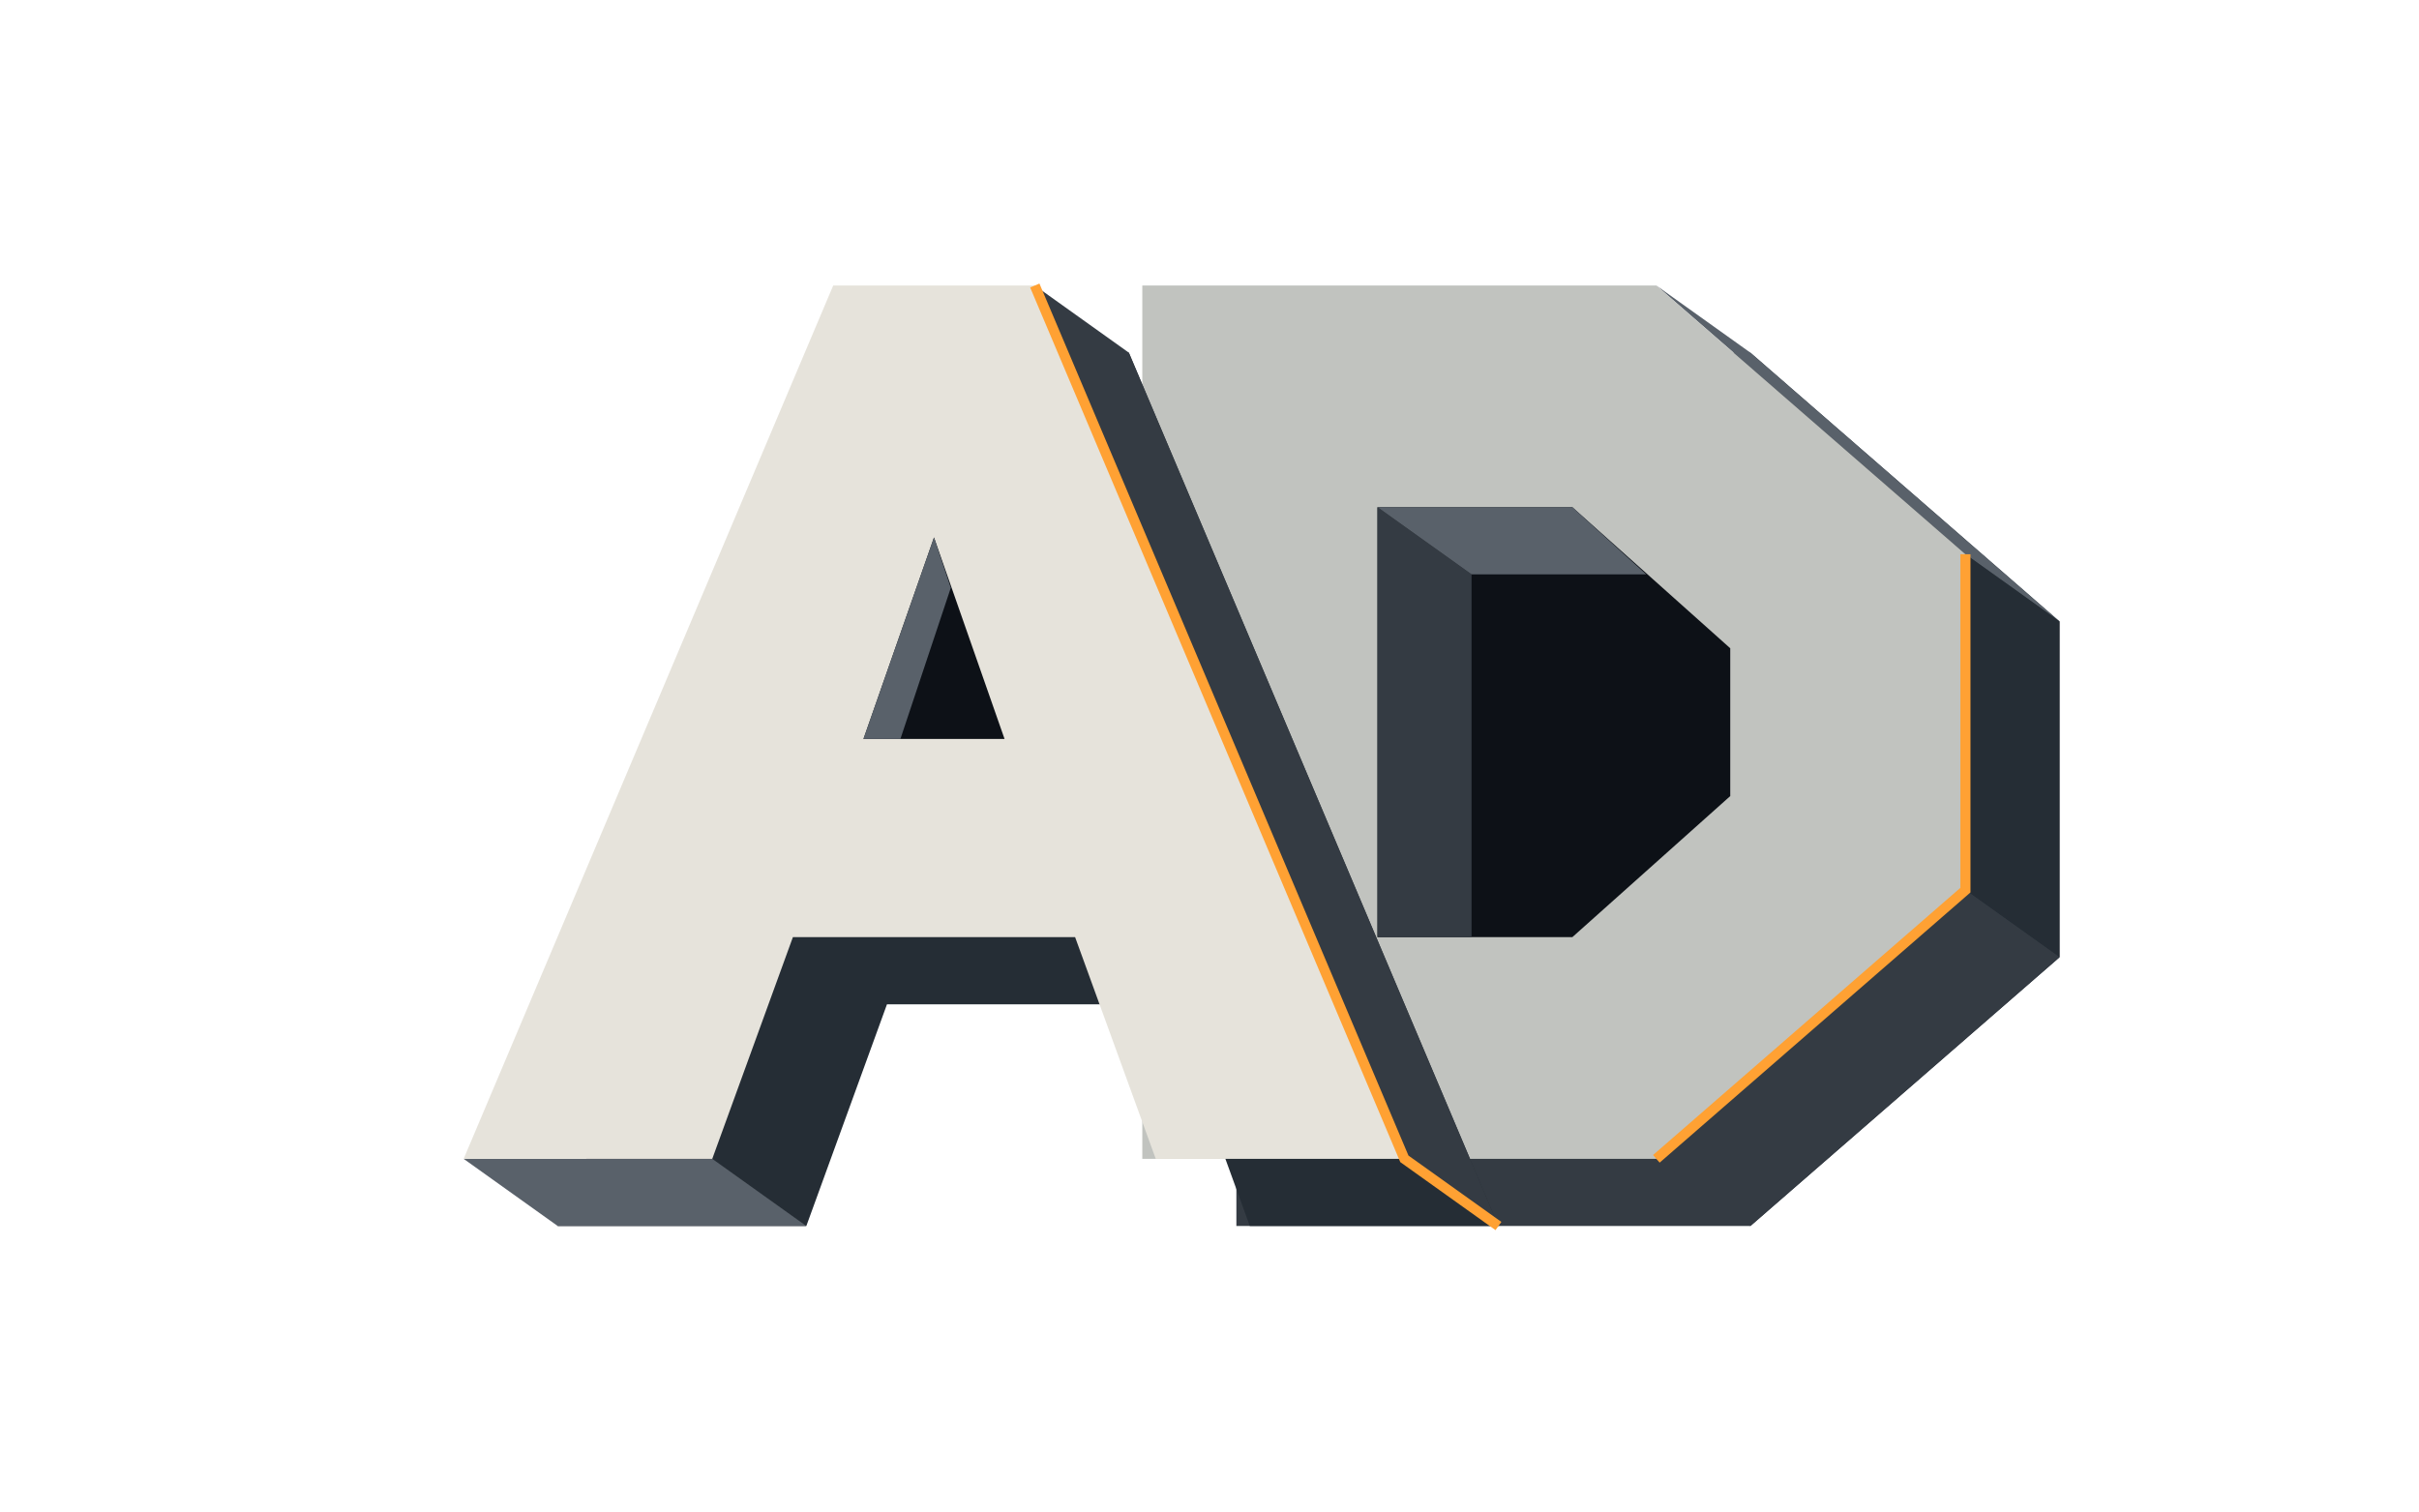
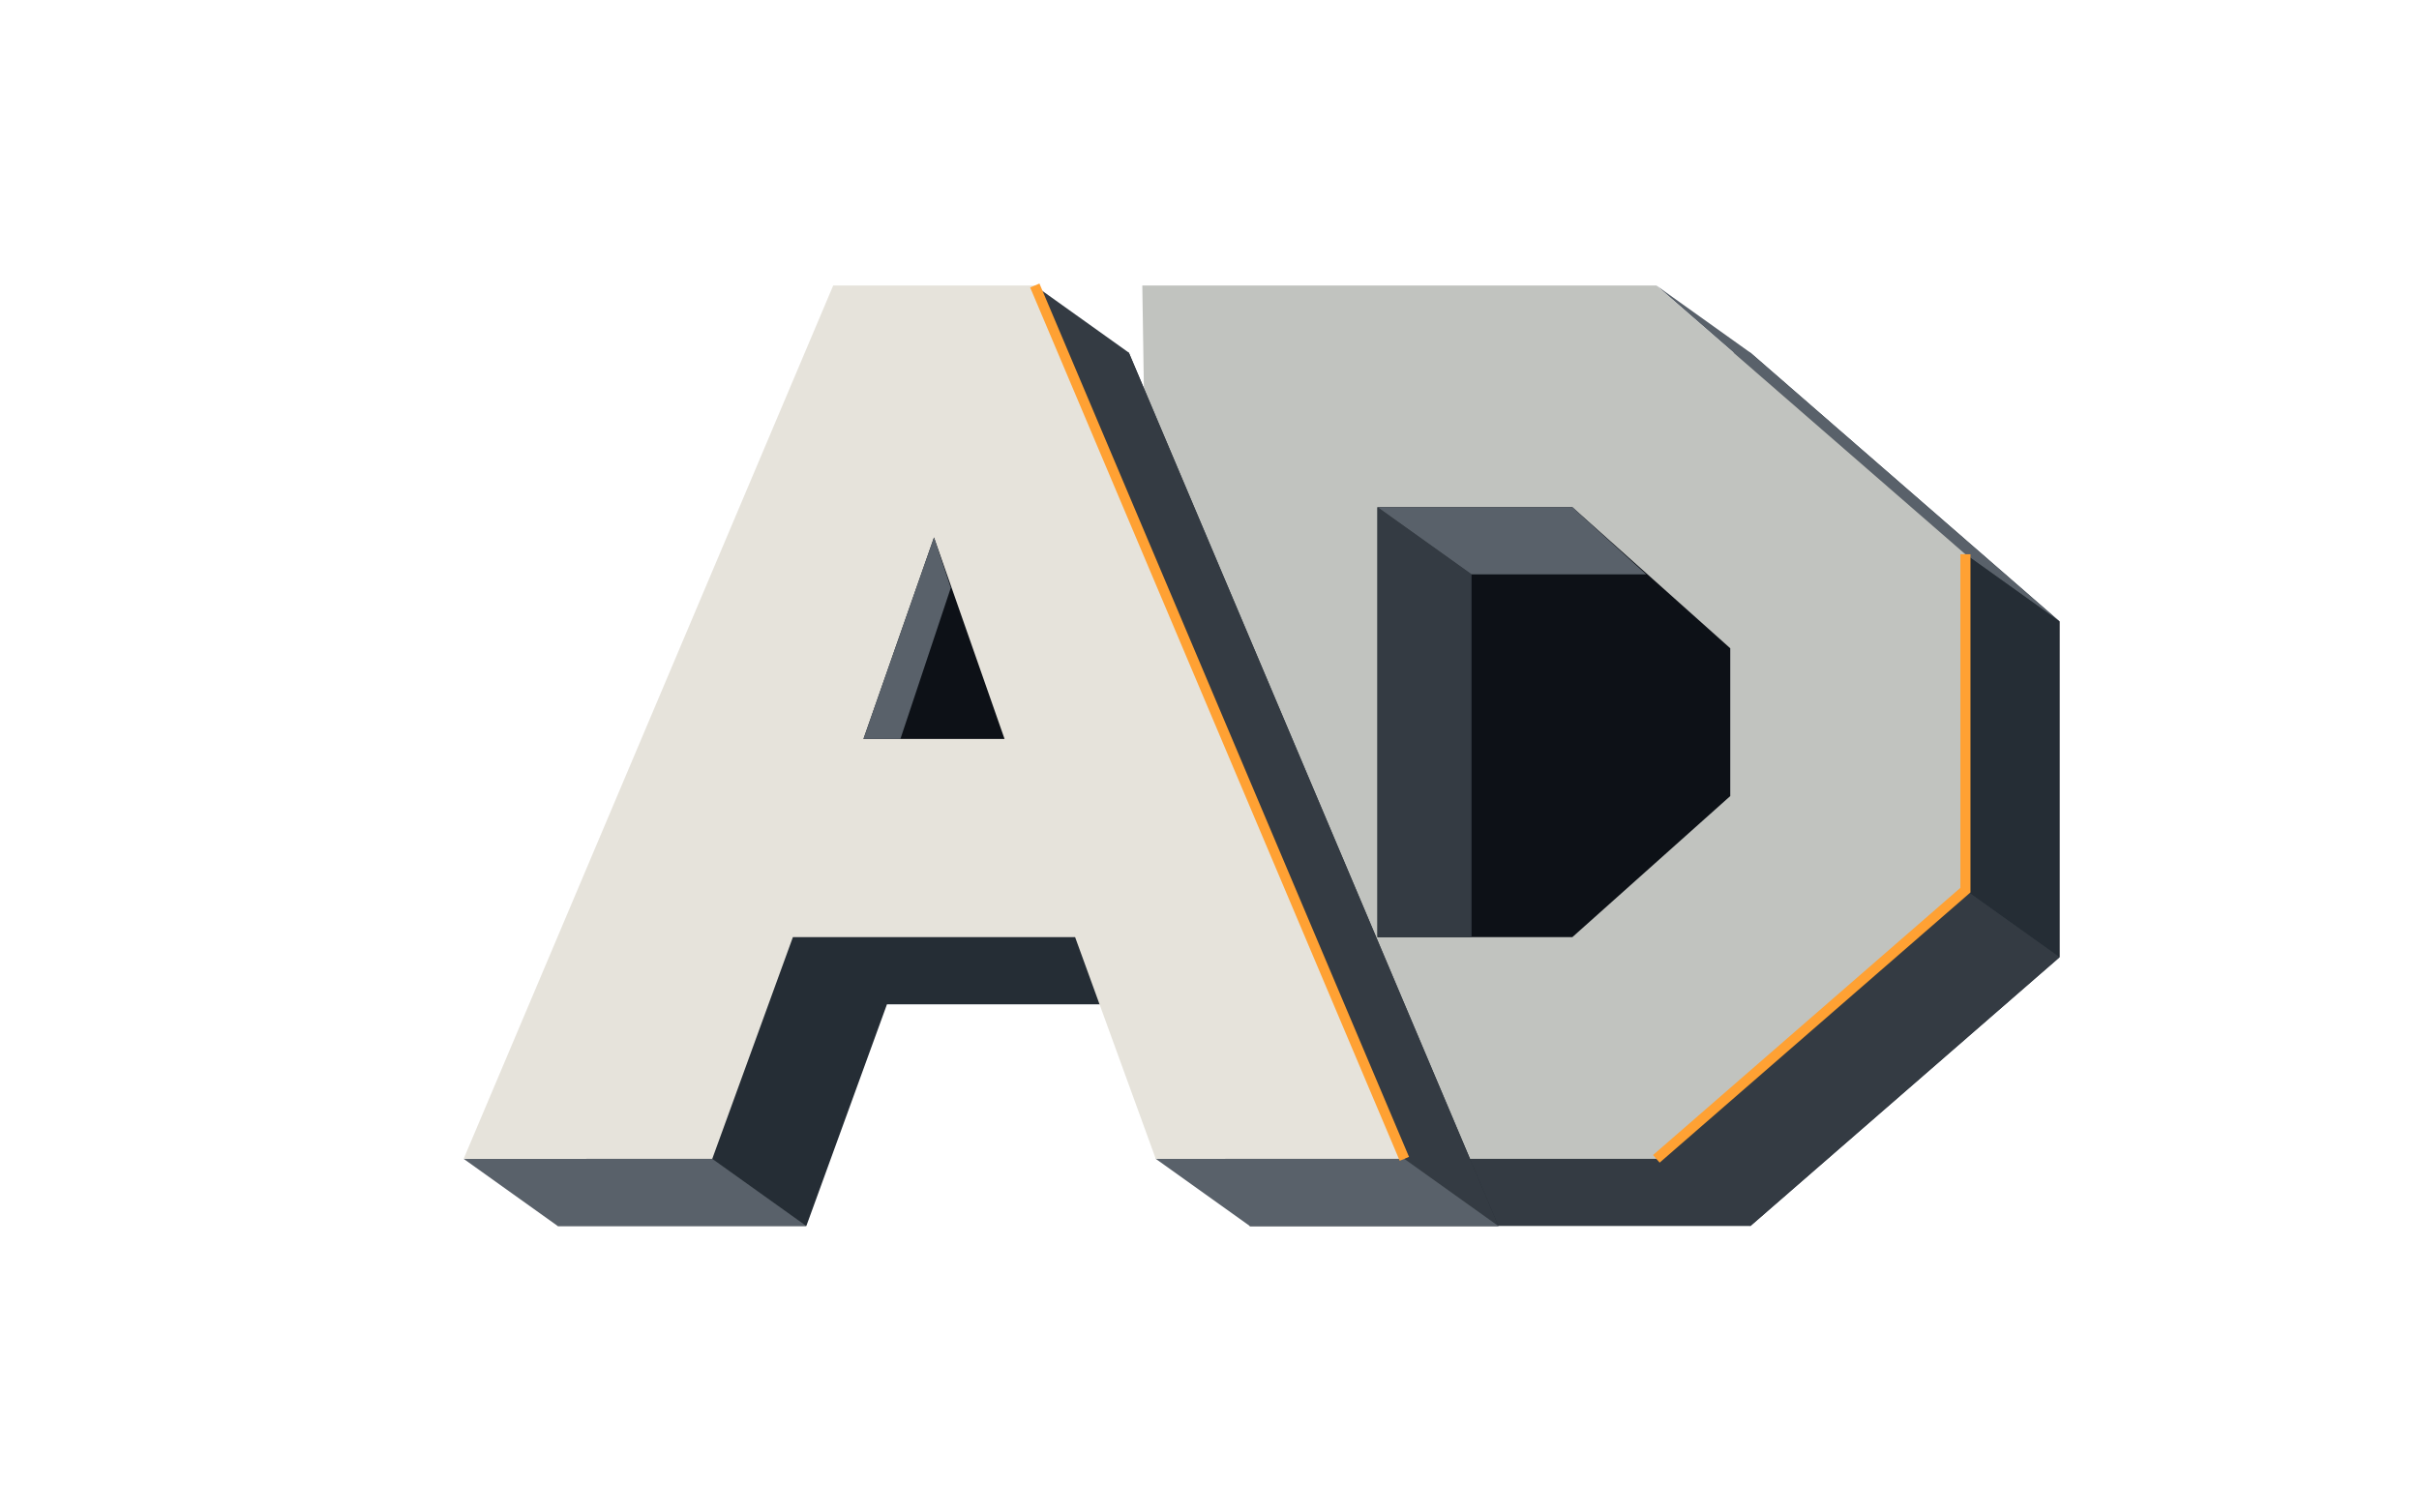
<svg xmlns="http://www.w3.org/2000/svg" width="720" height="450" viewBox="0 0 720 450">
-   <polygon fill="#343b43" points="368,105 521,105 613,185 613,285 521,365 368,365" />
+   <polygon fill="#343b43" points="368,105 521,105 613,185 613,285 521,365 372,365" />
  <polygon fill="#59616a" points="493,85 585,165 613,185 521,105" />
  <polygon fill="#252d35" points="585,165 585,265 613,285 613,185" />
  <polygon fill="#343b43" points="585,265 493,345 521,365 613,285" />
-   <polygon fill="#c1c3bf" points="340,85 493,85 585,165 585,265 493,345 340,345" />
+   <polygon fill="#c1c3bf" points="340,85 493,85 585,165 585,265 493,345 344,345" />
  <polygon fill="#0d1117" points="410,151 468,151 515,193 515,237 468,279 410,279" />
  <polygon fill="#343b43" points="410,151 438,171 438,279 410,279" />
  <polygon fill="#59616a" points="410,151 468,151 490,171 438,171" />
  <polyline fill="none" stroke="#ffa133" stroke-width="3" points="493,345 585,265 585,165" />
  <polygon fill="#252d35" points="166,365 276,105 336,105 446,365 372,365 348,299 264,299 240,365" />
  <polygon fill="#59616a" points="138,345 212,345 240,365 166,365" />
  <polygon fill="#343b43" points="308,85 418,345 446,365 336,105" />
+   <polygon fill="#59616a" points="344,345 418,345 446,365 372,365" />
  <polygon fill="#e6e3db" points="138,345 248,85 308,85 418,345 344,345 320,279 236,279 212,345" />
  <polygon fill="#0d1117" points="257,220 299,220 278,160" />
  <polygon fill="#59616a" points="257,220 268,220 283,175 278,160" />
-   <polyline fill="none" stroke="#ffa133" stroke-width="3" points="308,85 418,345 446,365" />
+   <polyline fill="none" stroke="#ffa133" stroke-width="3" points="308,85 418,345" />
</svg>
